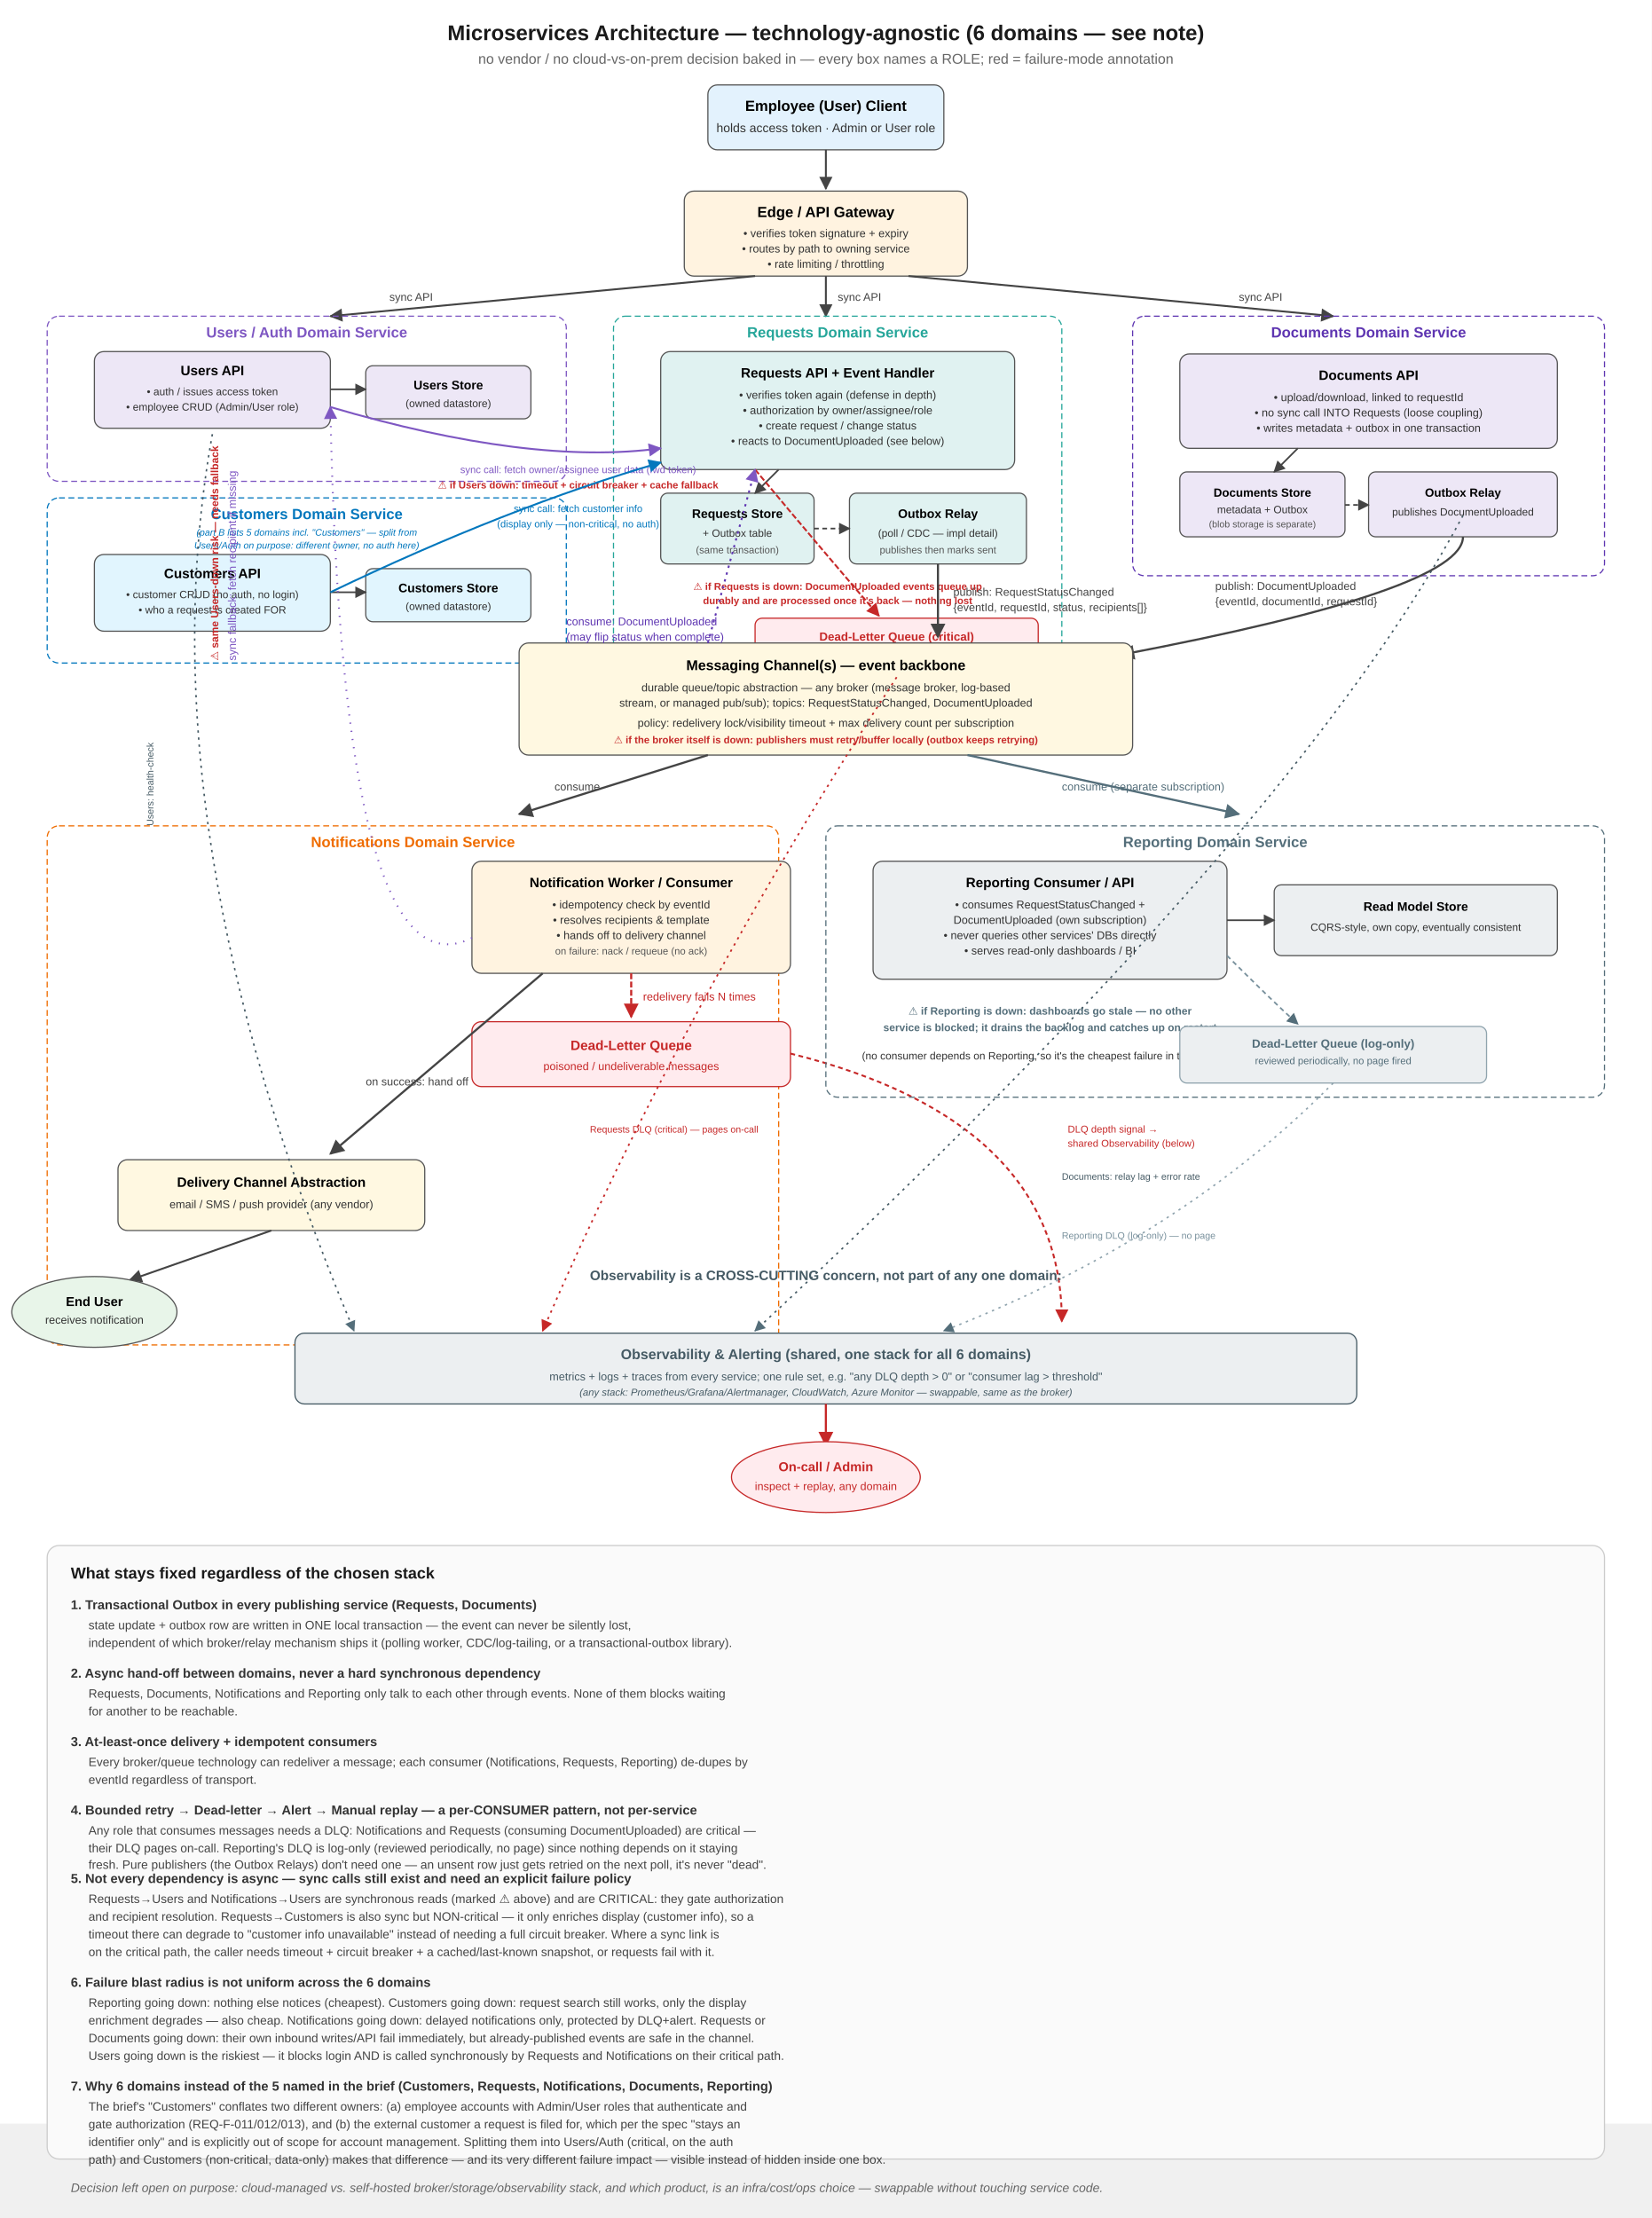
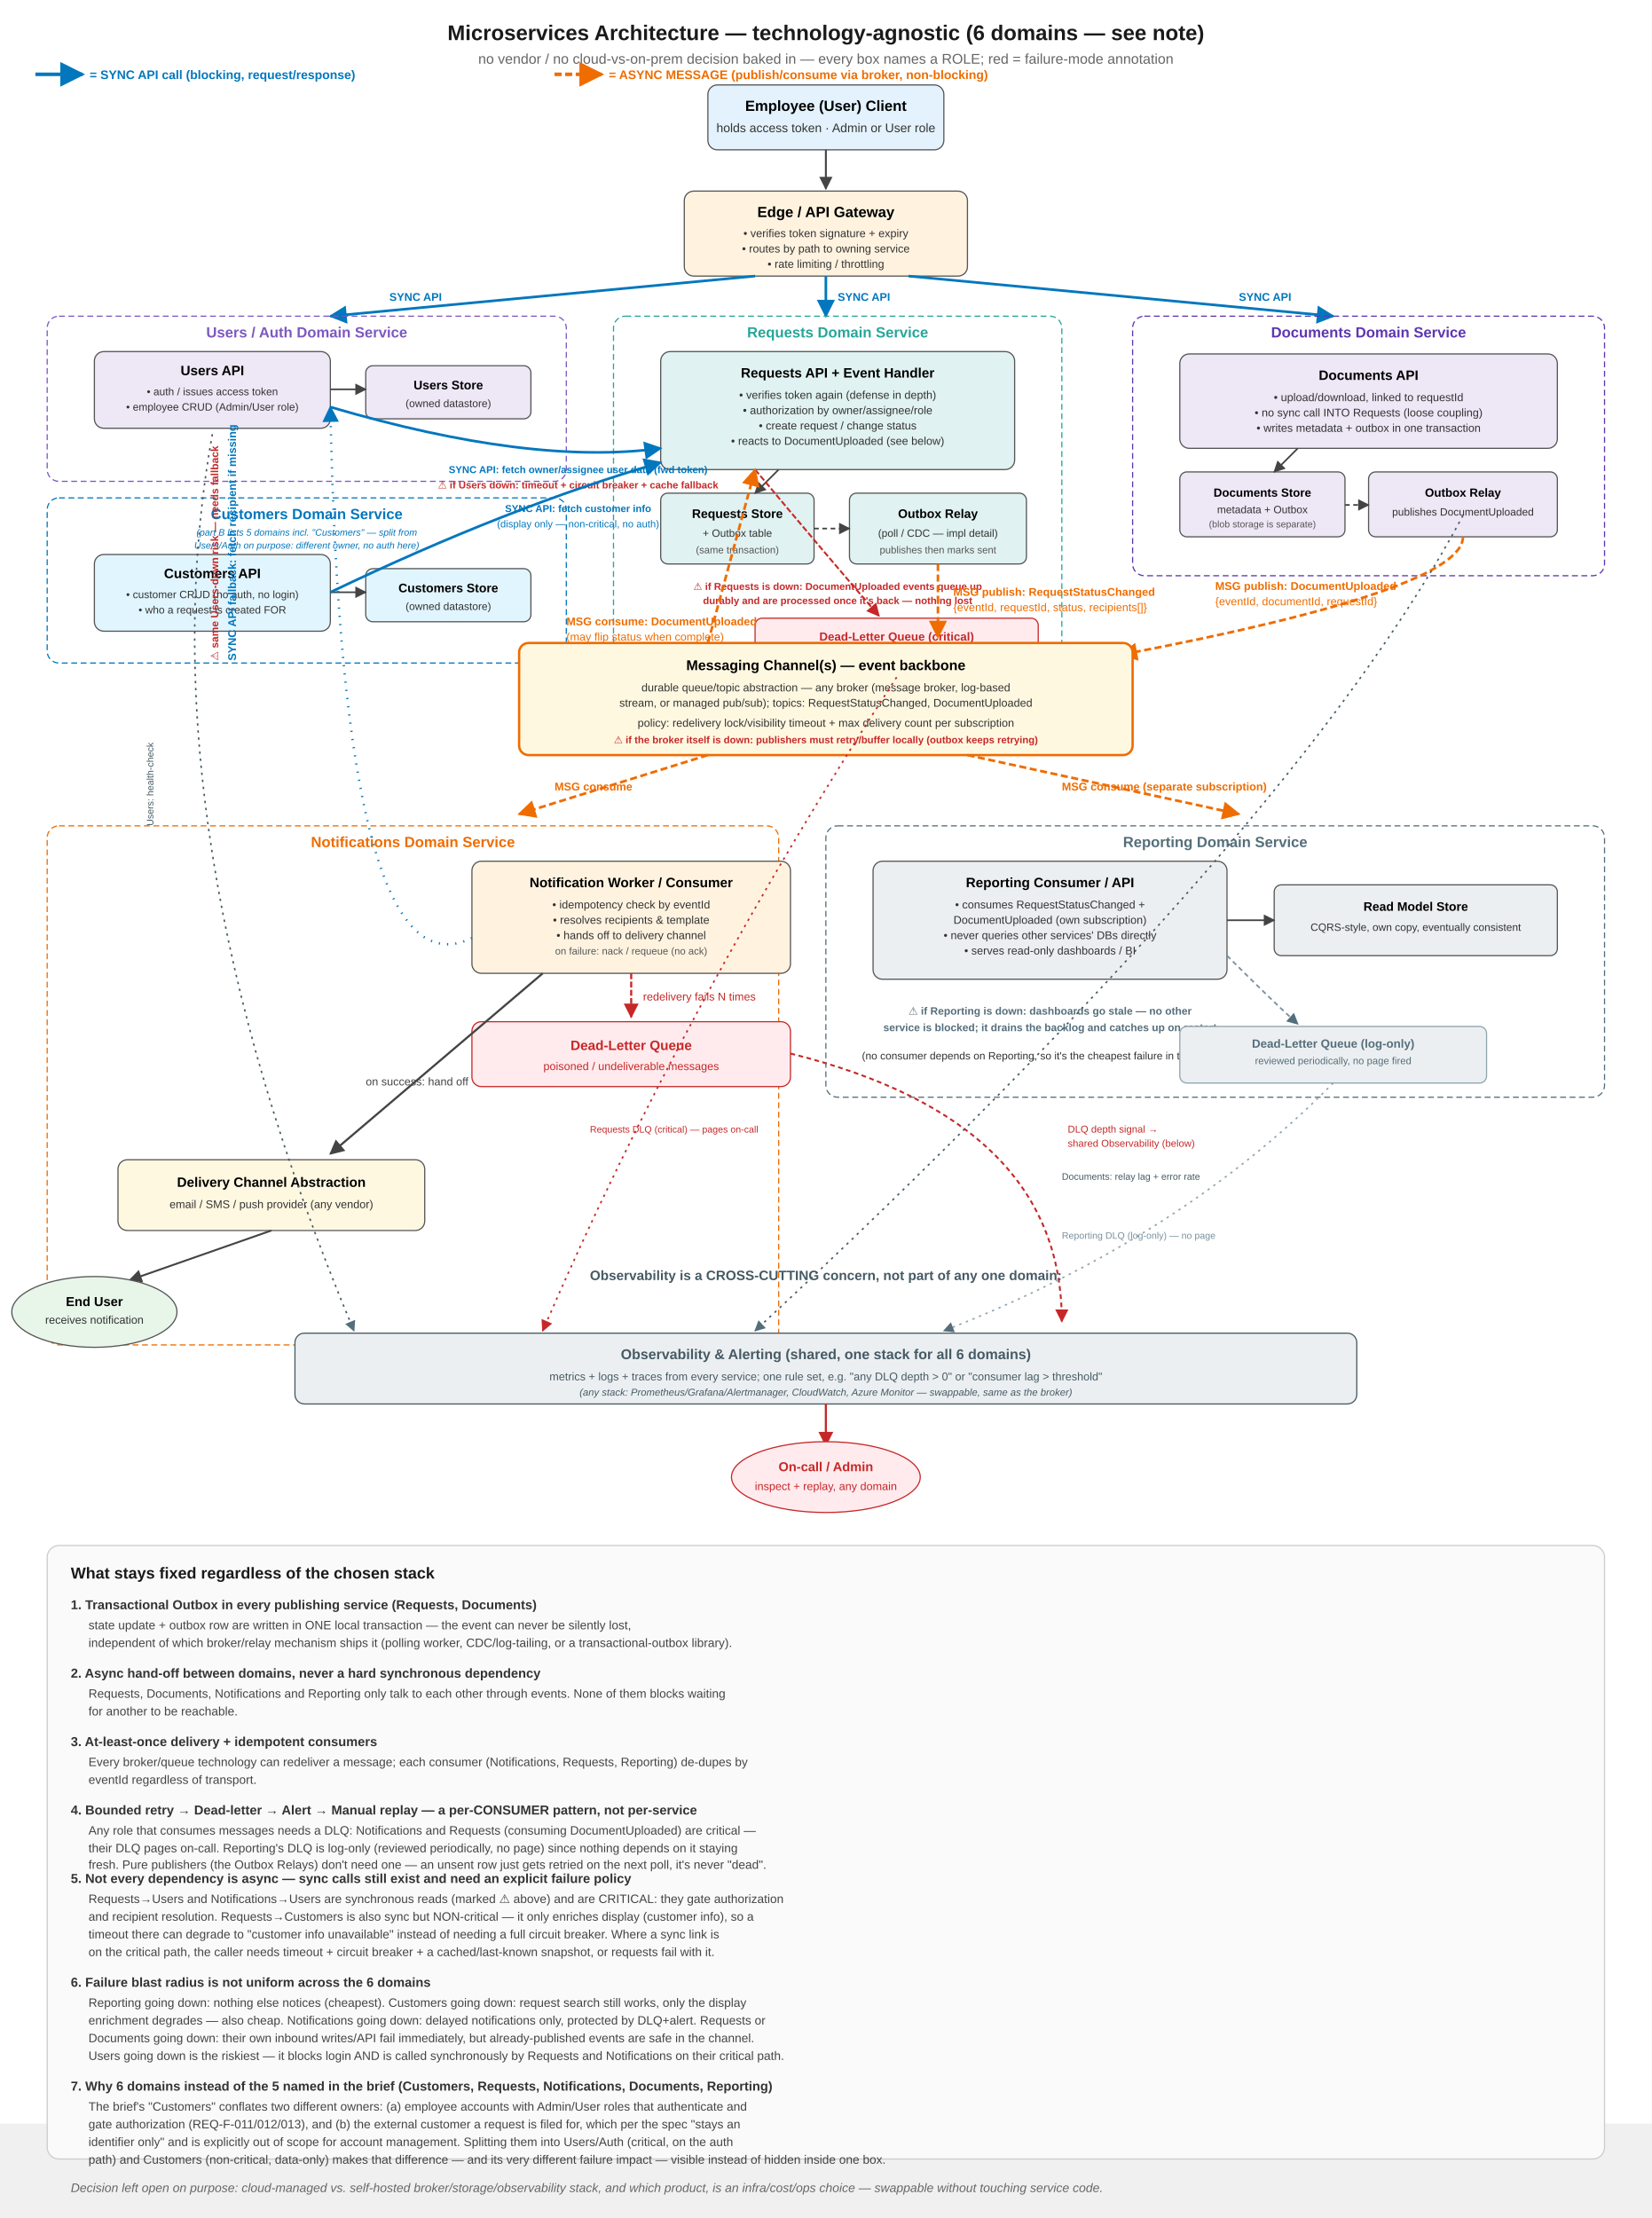
<svg xmlns="http://www.w3.org/2000/svg" viewBox="0 0 1400 1880" font-family="Segoe UI, Arial, sans-serif">
  <defs>
    <marker id="a1" viewBox="0 0 10 10" refX="9" refY="5" markerWidth="7" markerHeight="7" orient="auto-start-reverse">
      <path d="M0,0 L10,5 L0,10 z" fill="#444" />
    </marker>
    <marker id="a2" viewBox="0 0 10 10" refX="9" refY="5" markerWidth="7" markerHeight="7" orient="auto-start-reverse">
      <path d="M0,0 L10,5 L0,10 z" fill="#c62828" />
    </marker>
    <marker id="a3" viewBox="0 0 10 10" refX="9" refY="5" markerWidth="7" markerHeight="7" orient="auto-start-reverse">
      <path d="M0,0 L10,5 L0,10 z" fill="#7e57c2" />
    </marker>
    <marker id="a4" viewBox="0 0 10 10" refX="9" refY="5" markerWidth="7" markerHeight="7" orient="auto-start-reverse">
      <path d="M0,0 L10,5 L0,10 z" fill="#546e7a" />
    </marker>
    <marker id="a5" viewBox="0 0 10 10" refX="9" refY="5" markerWidth="7" markerHeight="7" orient="auto-start-reverse">
      <path d="M0,0 L10,5 L0,10 z" fill="#0277bd" />
    </marker>
+     <marker id="a6" viewBox="0 0 10 10" refX="9" refY="5" markerWidth="7" markerHeight="7" orient="auto-start-reverse">
+       <path d="M0,0 L10,5 L0,10 z" fill="#ef6c00" />
+     </marker>
  </defs>
  <rect x="0" y="0" width="1400" height="1800" fill="#ffffff" />
  <text x="700" y="34" text-anchor="middle" font-size="18" font-weight="700" fill="#1a1a1a">Microservices Architecture — technology-agnostic (6 domains — see note)</text>
  <text x="700" y="54" text-anchor="middle" font-size="12" fill="#666">no vendor / no cloud-vs-on-prem decision baked in — every box names a ROLE; red = failure-mode annotation</text>
+   <line x1="30" y1="63" x2="70" y2="63" stroke="#0277bd" stroke-width="3" marker-end="url(#a5)" />
+   <text x="76" y="67" font-size="10.5" font-weight="700" fill="#0277bd">= SYNC API call (blocking, request/response)</text>
+   <line x1="470" y1="63" x2="510" y2="63" stroke="#ef6c00" stroke-width="3" stroke-dasharray="6,3" marker-end="url(#a6)" />
+   <text x="516" y="67" font-size="10.5" font-weight="700" fill="#ef6c00">= ASYNC MESSAGE (publish/consume via broker, non-blocking)</text>
  <rect x="600" y="72" width="200" height="55" rx="8" fill="#e3f2fd" stroke="#555" />
  <text x="700" y="94" text-anchor="middle" font-size="12.5" font-weight="600">Employee (User) Client</text>
  <text x="700" y="112" text-anchor="middle" font-size="10.5" fill="#333">holds access token · Admin or User role</text>
  <path d="M700,127 L700,160" stroke="#444" stroke-width="1.6" marker-end="url(#a1)" />
  <rect x="580" y="162" width="240" height="72" rx="8" fill="#fff3e0" stroke="#555" />
  <text x="700" y="184" text-anchor="middle" font-size="12.5" font-weight="600">Edge / API Gateway</text>
  <text x="700" y="201" text-anchor="middle" font-size="9.5" fill="#333">• verifies token signature + expiry</text>
  <text x="700" y="214" text-anchor="middle" font-size="9.5" fill="#333">• routes by path to owning service</text>
  <text x="700" y="227" text-anchor="middle" font-size="9.5" fill="#333">• rate limiting / throttling</text>
-   <path d="M640,234 L280,268" stroke="#444" stroke-width="1.6" marker-end="url(#a1)" />
-   <path d="M700,234 L700,268" stroke="#444" stroke-width="1.6" marker-end="url(#a1)" />
-   <path d="M770,234 L1130,268" stroke="#444" stroke-width="1.6" marker-end="url(#a1)" />
-   <text x="330" y="255" font-size="9.5" fill="#444">sync API</text>
-   <text x="710" y="255" font-size="9.5" fill="#444">sync API</text>
-   <text x="1050" y="255" font-size="9.5" fill="#444">sync API</text>
+   <path d="M640,234 L280,268" stroke="#0277bd" stroke-width="2.2" marker-end="url(#a5)" />
+   <path d="M700,234 L700,268" stroke="#0277bd" stroke-width="2.2" marker-end="url(#a5)" />
+   <path d="M770,234 L1130,268" stroke="#0277bd" stroke-width="2.2" marker-end="url(#a5)" />
+   <text x="330" y="255" font-size="9.5" font-weight="700" fill="#0277bd">SYNC API</text>
+   <text x="710" y="255" font-size="9.5" font-weight="700" fill="#0277bd">SYNC API</text>
+   <text x="1050" y="255" font-size="9.5" font-weight="700" fill="#0277bd">SYNC API</text>
  <rect x="40" y="268" width="440" height="140" rx="10" fill="none" stroke="#7e57c2" stroke-dasharray="5,3" />
  <text x="260" y="286" text-anchor="middle" font-size="12.5" fill="#7e57c2" font-weight="700">Users / Auth Domain Service</text>
  <rect x="80" y="298" width="200" height="65" rx="8" fill="#ede7f6" stroke="#555" />
  <text x="180" y="318" text-anchor="middle" font-size="11.5" font-weight="600">Users API</text>
  <text x="180" y="335" text-anchor="middle" font-size="9" fill="#333">• auth / issues access token</text>
  <text x="180" y="348" text-anchor="middle" font-size="9" fill="#333">• employee CRUD (Admin/User role)</text>
  <rect x="310" y="310" width="140" height="45" rx="6" fill="#ede7f6" stroke="#555" />
  <text x="380" y="330" text-anchor="middle" font-size="10.5" font-weight="600">Users Store</text>
  <text x="380" y="345" text-anchor="middle" font-size="9" fill="#333">(owned datastore)</text>
  <path d="M280,330 L310,330" stroke="#444" stroke-width="1.4" marker-end="url(#a1)" />
  <rect x="40" y="422" width="440" height="140" rx="10" fill="none" stroke="#0277bd" stroke-dasharray="5,3" />
  <text x="260" y="440" text-anchor="middle" font-size="12.5" fill="#0277bd" font-weight="700">Customers Domain Service</text>
  <text x="260" y="454" text-anchor="middle" font-size="8" fill="#0277bd" font-style="italic">(part B lists 5 domains incl. "Customers" — split from</text>
  <text x="260" y="465" text-anchor="middle" font-size="8" fill="#0277bd" font-style="italic">Users/Auth on purpose: different owner, no auth here)</text>
  <rect x="80" y="470" width="200" height="65" rx="8" fill="#e1f5fe" stroke="#555" />
  <text x="180" y="490" text-anchor="middle" font-size="11.5" font-weight="600">Customers API</text>
  <text x="180" y="507" text-anchor="middle" font-size="9" fill="#333">• customer CRUD (no auth, no login)</text>
  <text x="180" y="520" text-anchor="middle" font-size="9" fill="#333">• who a request is created FOR</text>
  <rect x="310" y="482" width="140" height="45" rx="6" fill="#e1f5fe" stroke="#555" />
  <text x="380" y="502" text-anchor="middle" font-size="10.5" font-weight="600">Customers Store</text>
  <text x="380" y="517" text-anchor="middle" font-size="9" fill="#333">(owned datastore)</text>
  <path d="M280,502 L310,502" stroke="#444" stroke-width="1.4" marker-end="url(#a1)" />
  <rect x="520" y="268" width="380" height="330" rx="10" fill="none" stroke="#26a69a" stroke-dasharray="5,3" />
  <text x="710" y="286" text-anchor="middle" font-size="12.5" fill="#26a69a" font-weight="700">Requests Domain Service</text>
  <rect x="560" y="298" width="300" height="100" rx="8" fill="#e0f2f1" stroke="#555" />
  <text x="710" y="320" text-anchor="middle" font-size="11.5" font-weight="600">Requests API + Event Handler</text>
  <text x="710" y="338" text-anchor="middle" font-size="9.5" fill="#333">• verifies token again (defense in depth)</text>
  <text x="710" y="351" text-anchor="middle" font-size="9.5" fill="#333">• authorization by owner/assignee/role</text>
  <text x="710" y="364" text-anchor="middle" font-size="9.5" fill="#333">• create request / change status</text>
  <text x="710" y="377" text-anchor="middle" font-size="9.5" fill="#333">• reacts to DocumentUploaded (see below)</text>
-   <path d="M280,345 Q450,395 560,380" stroke="#7e57c2" stroke-width="1.6" fill="none" marker-end="url(#a3)" />
-   <text x="490" y="401" font-size="8.5" fill="#7e57c2" text-anchor="middle">sync call: fetch owner/assignee user data (fwd token)</text>
+   <path d="M280,345 Q450,395 560,380" stroke="#0277bd" stroke-width="2.2" fill="none" marker-end="url(#a5)" />
+   <text x="490" y="401" font-size="8.5" font-weight="700" fill="#0277bd" text-anchor="middle">SYNC API: fetch owner/assignee user data (fwd token)</text>
  <text x="490" y="414" font-size="8.5" fill="#c62828" font-weight="600" text-anchor="middle">⚠ if Users down: timeout + circuit breaker + cache fallback</text>
-   <path d="M280,502 Q430,430 560,392" stroke="#0277bd" stroke-width="1.6" fill="none" marker-end="url(#a5)" />
-   <text x="490" y="434" font-size="8.5" fill="#0277bd" text-anchor="middle">sync call: fetch customer info</text>
+   <path d="M280,502 Q430,430 560,392" stroke="#0277bd" stroke-width="2.2" fill="none" marker-end="url(#a5)" />
+   <text x="490" y="434" font-size="8.5" font-weight="700" fill="#0277bd" text-anchor="middle">SYNC API: fetch customer info</text>
  <text x="490" y="447" font-size="8.5" fill="#0277bd" text-anchor="middle">(display only — non-critical, no auth)</text>
  <rect x="560" y="418" width="130" height="60" rx="6" fill="#e0f2f1" stroke="#555" />
  <text x="625" y="439" text-anchor="middle" font-size="10.5" font-weight="600">Requests Store</text>
  <text x="625" y="455" text-anchor="middle" font-size="9" fill="#333">+ Outbox table</text>
  <text x="625" y="469" text-anchor="middle" font-size="8.5" fill="#555">(same transaction)</text>
  <path d="M660,398 L640,418" stroke="#444" stroke-width="1.4" marker-end="url(#a1)" />
  <rect x="720" y="418" width="150" height="60" rx="6" fill="#e0f2f1" stroke="#555" />
  <text x="795" y="439" text-anchor="middle" font-size="10.5" font-weight="600">Outbox Relay</text>
  <text x="795" y="455" text-anchor="middle" font-size="9" fill="#333">(poll / CDC — impl detail)</text>
  <text x="795" y="469" text-anchor="middle" font-size="8.5" fill="#555">publishes then marks sent</text>
  <path d="M690,448 L720,448" stroke="#444" stroke-width="1.4" stroke-dasharray="4 3" marker-end="url(#a1)" />
  <text x="710" y="500" text-anchor="middle" font-size="8.5" fill="#c62828" font-weight="600">⚠ if Requests is down: DocumentUploaded events queue up</text>
  <text x="710" y="512" text-anchor="middle" font-size="8.5" fill="#c62828" font-weight="600">durably and are processed once it's back — nothing lost</text>
  <path d="M640,398 Q700,470 745,522" stroke="#c62828" stroke-width="1.6" fill="none" stroke-dasharray="5,2" marker-end="url(#a2)" />
  <rect x="640" y="524" width="240" height="50" rx="6" fill="#ffebee" stroke="#c62828" />
  <text x="760" y="543" text-anchor="middle" font-size="10" font-weight="700" fill="#c62828">Dead-Letter Queue (critical)</text>
  <text x="760" y="558" text-anchor="middle" font-size="8.5" fill="#c62828">failed DocumentUploaded processing</text>
  <rect x="960" y="268" width="400" height="220" rx="10" fill="none" stroke="#5e35b1" stroke-dasharray="5,3" />
  <text x="1160" y="286" text-anchor="middle" font-size="12.5" fill="#5e35b1" font-weight="700">Documents Domain Service</text>
  <rect x="1000" y="300" width="320" height="80" rx="8" fill="#ede7f6" stroke="#555" />
  <text x="1160" y="322" text-anchor="middle" font-size="11.5" font-weight="600">Documents API</text>
  <text x="1160" y="340" text-anchor="middle" font-size="9.5" fill="#333">• upload/download, linked to requestId</text>
  <text x="1160" y="353" text-anchor="middle" font-size="9.5" fill="#333">• no sync call INTO Requests (loose coupling)</text>
  <text x="1160" y="366" text-anchor="middle" font-size="9.5" fill="#333">• writes metadata + outbox in one transaction</text>
  <rect x="1000" y="400" width="140" height="55" rx="6" fill="#ede7f6" stroke="#555" />
  <text x="1070" y="421" text-anchor="middle" font-size="10" font-weight="600">Documents Store</text>
  <text x="1070" y="435" text-anchor="middle" font-size="9" fill="#333">metadata + Outbox</text>
  <text x="1070" y="447" text-anchor="middle" font-size="8" fill="#555">(blob storage is separate)</text>
  <path d="M1100,380 L1080,400" stroke="#444" stroke-width="1.4" marker-end="url(#a1)" />
  <rect x="1160" y="400" width="160" height="55" rx="6" fill="#ede7f6" stroke="#555" />
  <text x="1240" y="421" text-anchor="middle" font-size="10" font-weight="600">Outbox Relay</text>
  <text x="1240" y="437" text-anchor="middle" font-size="9" fill="#333">publishes DocumentUploaded</text>
  <path d="M1140,428 L1160,428" stroke="#444" stroke-width="1.4" stroke-dasharray="4 3" marker-end="url(#a1)" />
-   <path d="M795,478 L795,540" stroke="#444" stroke-width="1.8" marker-end="url(#a1)" />
-   <text x="808" y="505" font-size="9.5" fill="#444">publish: RequestStatusChanged</text>
-   <text x="808" y="518" font-size="9.5" fill="#444">{eventId, requestId, status, recipients[]}</text>
-   <path d="M1240,455 Q1240,500 950,555" stroke="#444" stroke-width="1.8" fill="none" marker-end="url(#a1)" />
-   <text x="1030" y="500" font-size="9.5" fill="#444">publish: DocumentUploaded</text>
-   <text x="1030" y="513" font-size="9.5" fill="#444">{eventId, documentId, requestId}</text>
-   <rect x="440" y="545" width="520" height="95" rx="8" fill="#fff8e1" stroke="#555" />
+   <path d="M795,478 L795,540" stroke="#ef6c00" stroke-width="2.2" stroke-dasharray="6,3" marker-end="url(#a6)" />
+   <text x="808" y="505" font-size="9.5" font-weight="700" fill="#ef6c00">MSG publish: RequestStatusChanged</text>
+   <text x="808" y="518" font-size="9.5" fill="#ef6c00">{eventId, requestId, status, recipients[]}</text>
+   <path d="M1240,455 Q1240,500 950,555" stroke="#ef6c00" stroke-width="2.2" stroke-dasharray="6,3" fill="none" marker-end="url(#a6)" />
+   <text x="1030" y="500" font-size="9.5" font-weight="700" fill="#ef6c00">MSG publish: DocumentUploaded</text>
+   <text x="1030" y="513" font-size="9.5" fill="#ef6c00">{eventId, documentId, requestId}</text>
+   <rect x="440" y="545" width="520" height="95" rx="8" fill="#fff8e1" stroke="#ef6c00" stroke-width="2" />
  <text x="700" y="568" text-anchor="middle" font-size="12" font-weight="700">Messaging Channel(s) — event backbone</text>
  <text x="700" y="586" text-anchor="middle" font-size="9.5" fill="#333">durable queue/topic abstraction — any broker (message broker, log-based</text>
  <text x="700" y="599" text-anchor="middle" font-size="9.5" fill="#333">stream, or managed pub/sub); topics: RequestStatusChanged, DocumentUploaded</text>
  <text x="700" y="616" text-anchor="middle" font-size="9.5" fill="#333">policy: redelivery lock/visibility timeout + max delivery count per subscription</text>
  <text x="700" y="630" text-anchor="middle" font-size="8.5" fill="#c62828" font-weight="600">⚠ if the broker itself is down: publishers must retry/buffer locally (outbox keeps retrying)</text>
-   <path d="M600,545 L640,398" stroke="#5e35b1" stroke-width="1.6" fill="none" stroke-dasharray="2 4" marker-end="url(#a3)" />
-   <text x="480" y="530" font-size="9.5" fill="#5e35b1">consume: DocumentUploaded</text>
-   <text x="480" y="543" font-size="9.5" fill="#5e35b1">(may flip status when complete)</text>
-   <path d="M600,640 L440,690" stroke="#444" stroke-width="1.8" marker-end="url(#a1)" />
-   <text x="470" y="670" font-size="9.5" fill="#444">consume</text>
-   <path d="M820,640 L1050,690" stroke="#546e7a" stroke-width="1.8" marker-end="url(#a4)" />
-   <text x="900" y="670" font-size="9.5" fill="#546e7a">consume (separate subscription)</text>
+   <path d="M600,545 L640,398" stroke="#ef6c00" stroke-width="2.2" fill="none" stroke-dasharray="6,3" marker-end="url(#a6)" />
+   <text x="480" y="530" font-size="9.5" font-weight="700" fill="#ef6c00">MSG consume: DocumentUploaded</text>
+   <text x="480" y="543" font-size="9.5" fill="#ef6c00">(may flip status when complete)</text>
+   <path d="M600,640 L440,690" stroke="#ef6c00" stroke-width="2.2" stroke-dasharray="6,3" marker-end="url(#a6)" />
+   <text x="470" y="670" font-size="9.5" font-weight="700" fill="#ef6c00">MSG consume</text>
+   <path d="M820,640 L1050,690" stroke="#ef6c00" stroke-width="2.2" stroke-dasharray="6,3" marker-end="url(#a6)" />
+   <text x="900" y="670" font-size="9.5" font-weight="700" fill="#ef6c00">MSG consume (separate subscription)</text>
  <rect x="40" y="700" width="620" height="440" rx="10" fill="none" stroke="#ef6c00" stroke-dasharray="5,3" />
  <text x="350" y="718" text-anchor="middle" font-size="12.5" fill="#ef6c00" font-weight="700">Notifications Domain Service</text>
  <rect x="400" y="730" width="270" height="95" rx="8" fill="#fff3e0" stroke="#555" />
  <text x="535" y="752" text-anchor="middle" font-size="11.5" font-weight="600">Notification Worker / Consumer</text>
  <text x="535" y="770" text-anchor="middle" font-size="9.5" fill="#333">• idempotency check by eventId</text>
  <text x="535" y="783" text-anchor="middle" font-size="9.5" fill="#333">• resolves recipients &amp; template</text>
  <text x="535" y="796" text-anchor="middle" font-size="9.5" fill="#333">• hands off to delivery channel</text>
  <text x="535" y="809" text-anchor="middle" font-size="8.5" fill="#555">on failure: nack / requeue (no ack)</text>
-   <path d="M400,795 Q290,850 280,345" stroke="#7e57c2" stroke-width="1.6" fill="none" stroke-dasharray="1 6" marker-end="url(#a3)" />
-   <text x="200" y="560" font-size="9.5" fill="#7e57c2" transform="rotate(-90 200 560)">sync fallback: fetch recipient if missing</text>
+   <path d="M400,795 Q290,850 280,345" stroke="#0277bd" stroke-width="2" fill="none" stroke-dasharray="1 6" marker-end="url(#a5)" />
+   <text x="200" y="560" font-size="9.5" font-weight="700" fill="#0277bd" transform="rotate(-90 200 560)">SYNC API fallback: fetch recipient if missing</text>
  <text x="185" y="560" font-size="9" fill="#c62828" font-weight="600" transform="rotate(-90 185 560)">⚠ same Users-down risk — needs fallback</text>
  <path d="M535,825 L535,862" stroke="#c62828" stroke-width="1.8" stroke-dasharray="5,2" marker-end="url(#a2)" />
  <text x="545" y="848" font-size="9.5" fill="#c62828">redelivery fails N times</text>
  <rect x="400" y="866" width="270" height="55" rx="8" fill="#ffebee" stroke="#c62828" />
  <text x="535" y="890" text-anchor="middle" font-size="11.5" font-weight="700" fill="#c62828">Dead-Letter Queue</text>
  <text x="535" y="907" text-anchor="middle" font-size="9.5" fill="#c62828">poisoned / undeliverable messages</text>
  <path d="M460,825 L280,978" stroke="#444" stroke-width="1.8" marker-end="url(#a1)" />
  <text x="310" y="920" font-size="9.5" fill="#444">on success: hand off</text>
  <rect x="100" y="983" width="260" height="60" rx="8" fill="#fff8e1" stroke="#555" />
  <text x="230" y="1006" text-anchor="middle" font-size="11.5" font-weight="600">Delivery Channel Abstraction</text>
  <text x="230" y="1024" text-anchor="middle" font-size="9.5" fill="#333">email / SMS / push provider (any vendor)</text>
  <path d="M230,1043 L110,1085" stroke="#444" stroke-width="1.6" marker-end="url(#a1)" />
  <ellipse cx="80" cy="1112" rx="70" ry="30" fill="#e8f5e9" stroke="#555" />
  <text x="80" y="1107" text-anchor="middle" font-size="11" font-weight="600">End User</text>
  <text x="80" y="1122" text-anchor="middle" font-size="9.5" fill="#333">receives notification</text>
  <path d="M670,893 Q900,950 900,1120" stroke="#c62828" stroke-width="1.6" fill="none" stroke-dasharray="4 3" marker-end="url(#a2)" />
  <text x="905" y="960" font-size="8.5" fill="#c62828">DLQ depth signal →</text>
  <text x="905" y="972" font-size="8.5" fill="#c62828">shared Observability (below)</text>
  <rect x="700" y="700" width="660" height="230" rx="10" fill="none" stroke="#546e7a" stroke-dasharray="5,3" />
  <text x="1030" y="718" text-anchor="middle" font-size="12.5" fill="#546e7a" font-weight="700">Reporting Domain Service</text>
  <rect x="740" y="730" width="300" height="100" rx="8" fill="#eceff1" stroke="#555" />
  <text x="890" y="752" text-anchor="middle" font-size="11.5" font-weight="600">Reporting Consumer / API</text>
  <text x="890" y="770" text-anchor="middle" font-size="9.5" fill="#333">• consumes RequestStatusChanged +</text>
  <text x="890" y="783" text-anchor="middle" font-size="9.5" fill="#333">  DocumentUploaded (own subscription)</text>
  <text x="890" y="796" text-anchor="middle" font-size="9.5" fill="#333">• never queries other services' DBs directly</text>
  <text x="890" y="809" text-anchor="middle" font-size="9.5" fill="#333">• serves read-only dashboards / BI</text>
  <rect x="1080" y="750" width="240" height="60" rx="6" fill="#eceff1" stroke="#555" />
  <text x="1200" y="772" text-anchor="middle" font-size="10.5" font-weight="600">Read Model Store</text>
  <text x="1200" y="789" text-anchor="middle" font-size="9" fill="#333">CQRS-style, own copy, eventually consistent</text>
  <path d="M1040,780 L1080,780" stroke="#444" stroke-width="1.4" marker-end="url(#a1)" />
  <text x="890" y="860" text-anchor="middle" font-size="9" fill="#546e7a" font-weight="600">⚠ if Reporting is down: dashboards go stale — no other</text>
  <text x="890" y="874" text-anchor="middle" font-size="9" fill="#546e7a" font-weight="600">service is blocked; it drains the backlog and catches up on restart</text>
  <text x="890" y="898" text-anchor="middle" font-size="9" fill="#333">(no consumer depends on Reporting, so it's the cheapest failure in this diagram)</text>
  <path d="M1040,810 Q1080,850 1100,868" stroke="#78909c" stroke-width="1.4" fill="none" stroke-dasharray="4 3" marker-end="url(#a4)" />
  <rect x="1000" y="870" width="260" height="48" rx="6" fill="#eceff1" stroke="#90a4ae" />
  <text x="1130" y="888" text-anchor="middle" font-size="10" font-weight="700" fill="#546e7a">Dead-Letter Queue (log-only)</text>
  <text x="1130" y="902" text-anchor="middle" font-size="8.5" fill="#546e7a">reviewed periodically, no page fired</text>
  <text x="700" y="1085" text-anchor="middle" font-size="11.5" fill="#455a64" font-weight="700">Observability is a CROSS-CUTTING concern, not part of any one domain:</text>
  <path d="M180,368 Q120,700 300,1128" stroke="#455a64" stroke-width="1.3" fill="none" stroke-dasharray="2 4" marker-end="url(#a4)" />
  <text x="130" y="700" font-size="8" fill="#455a64" transform="rotate(-90 130 700)">Users: health-check</text>
  <path d="M760,574 Q580,850 460,1128" stroke="#c62828" stroke-width="1.4" fill="none" stroke-dasharray="2 4" marker-end="url(#a2)" />
  <text x="500" y="960" font-size="8" fill="#c62828">Requests DLQ (critical) — pages on-call</text>
  <path d="M1240,437 Q1100,700 640,1128" stroke="#455a64" stroke-width="1.3" fill="none" stroke-dasharray="2 4" marker-end="url(#a4)" />
  <text x="900" y="1000" font-size="8" fill="#455a64">Documents: relay lag + error rate</text>
  <path d="M1130,918 Q1000,1050 800,1128" stroke="#90a4ae" stroke-width="1.3" fill="none" stroke-dasharray="2 4" marker-end="url(#a4)" />
  <text x="900" y="1050" font-size="8" fill="#78909c">Reporting DLQ (log-only) — no page</text>
  <rect x="250" y="1130" width="900" height="60" rx="8" fill="#eceff1" stroke="#455a64" />
  <text x="700" y="1152" text-anchor="middle" font-size="12" font-weight="700" fill="#455a64">Observability &amp; Alerting (shared, one stack for all 6 domains)</text>
  <text x="700" y="1170" text-anchor="middle" font-size="9.5" fill="#455a64">metrics + logs + traces from every service; one rule set, e.g. "any DLQ depth &gt; 0" or "consumer lag &gt; threshold"</text>
  <text x="700" y="1183" text-anchor="middle" font-size="8.5" fill="#455a64" font-style="italic">(any stack: Prometheus/Grafana/Alertmanager, CloudWatch, Azure Monitor — swappable, same as the broker)</text>
  <path d="M700,1190 L700,1225" stroke="#c62828" stroke-width="1.8" marker-end="url(#a2)" />
  <ellipse cx="700" cy="1252" rx="80" ry="30" fill="#ffebee" stroke="#c62828" />
  <text x="700" y="1247" text-anchor="middle" font-size="11" font-weight="600" fill="#c62828">On-call / Admin</text>
  <text x="700" y="1263" text-anchor="middle" font-size="9.5" fill="#c62828">inspect + replay, any domain</text>
  <rect x="40" y="1310" width="1320" height="520" rx="10" fill="#fafafa" stroke="#ccc" />
  <text x="60" y="1338" font-size="13.5" font-weight="700" fill="#1a1a1a">What stays fixed regardless of the chosen stack</text>
  <text x="60" y="1364" font-size="11" fill="#333" font-weight="600">1. Transactional Outbox in every publishing service (Requests, Documents)</text>
  <text x="75" y="1381" font-size="10.3" fill="#444">state update + outbox row are written in ONE local transaction — the event can never be silently lost,</text>
  <text x="75" y="1396" font-size="10.3" fill="#444">independent of which broker/relay mechanism ships it (polling worker, CDC/log-tailing, or a transactional-outbox library).</text>
  <text x="60" y="1422" font-size="11" fill="#333" font-weight="600">2. Async hand-off between domains, never a hard synchronous dependency</text>
  <text x="75" y="1439" font-size="10.3" fill="#444">Requests, Documents, Notifications and Reporting only talk to each other through events. None of them blocks waiting</text>
  <text x="75" y="1454" font-size="10.3" fill="#444">for another to be reachable.</text>
  <text x="60" y="1480" font-size="11" fill="#333" font-weight="600">3. At-least-once delivery + idempotent consumers</text>
  <text x="75" y="1497" font-size="10.3" fill="#444">Every broker/queue technology can redeliver a message; each consumer (Notifications, Requests, Reporting) de-dupes by</text>
  <text x="75" y="1512" font-size="10.3" fill="#444">eventId regardless of transport.</text>
  <text x="60" y="1538" font-size="11" fill="#333" font-weight="600">4. Bounded retry → Dead-letter → Alert → Manual replay — a per-CONSUMER pattern, not per-service</text>
  <text x="75" y="1555" font-size="10.3" fill="#444">Any role that consumes messages needs a DLQ: Notifications and Requests (consuming DocumentUploaded) are critical —</text>
  <text x="75" y="1570" font-size="10.3" fill="#444">their DLQ pages on-call. Reporting's DLQ is log-only (reviewed periodically, no page) since nothing depends on it staying</text>
  <text x="75" y="1584" font-size="10.3" fill="#444">fresh. Pure publishers (the Outbox Relays) don't need one — an unsent row just gets retried on the next poll, it's never "dead".</text>
  <text x="60" y="1596" font-size="11" fill="#333" font-weight="600">5. Not every dependency is async — sync calls still exist and need an explicit failure policy</text>
  <text x="75" y="1613" font-size="10.3" fill="#444">Requests→Users and Notifications→Users are synchronous reads (marked ⚠ above) and are CRITICAL: they gate authorization</text>
  <text x="75" y="1628" font-size="10.3" fill="#444">and recipient resolution. Requests→Customers is also sync but NON-critical — it only enriches display (customer info), so a</text>
  <text x="75" y="1643" font-size="10.3" fill="#444">timeout there can degrade to "customer info unavailable" instead of needing a full circuit breaker. Where a sync link is</text>
  <text x="75" y="1658" font-size="10.3" fill="#444">on the critical path, the caller needs timeout + circuit breaker + a cached/last-known snapshot, or requests fail with it.</text>
  <text x="60" y="1684" font-size="11" fill="#333" font-weight="600">6. Failure blast radius is not uniform across the 6 domains</text>
  <text x="75" y="1701" font-size="10.3" fill="#444">Reporting going down: nothing else notices (cheapest). Customers going down: request search still works, only the display</text>
  <text x="75" y="1716" font-size="10.3" fill="#444">enrichment degrades — also cheap. Notifications going down: delayed notifications only, protected by DLQ+alert. Requests or</text>
  <text x="75" y="1731" font-size="10.3" fill="#444">Documents going down: their own inbound writes/API fail immediately, but already-published events are safe in the channel.</text>
  <text x="75" y="1746" font-size="10.3" fill="#444">Users going down is the riskiest — it blocks login AND is called synchronously by Requests and Notifications on their critical path.</text>
  <text x="60" y="1772" font-size="11" fill="#333" font-weight="600">7. Why 6 domains instead of the 5 named in the brief (Customers, Requests, Notifications, Documents, Reporting)</text>
  <text x="75" y="1789" font-size="10.3" fill="#444">The brief's "Customers" conflates two different owners: (a) employee accounts with Admin/User roles that authenticate and</text>
  <text x="75" y="1804" font-size="10.3" fill="#444">gate authorization (REQ-F-011/012/013), and (b) the external customer a request is filed for, which per the spec "stays an</text>
  <text x="75" y="1819" font-size="10.3" fill="#444">identifier only" and is explicitly out of scope for account management. Splitting them into Users/Auth (critical, on the auth</text>
  <text x="75" y="1834" font-size="10.3" fill="#444">path) and Customers (non-critical, data-only) makes that difference — and its very different failure impact — visible instead of hidden inside one box.</text>
  <text x="60" y="1858" font-size="10.5" fill="#666" font-style="italic">Decision left open on purpose: cloud-managed vs. self-hosted broker/storage/observability stack, and which product, is an infra/cost/ops choice — swappable without touching service code.</text>
</svg>
